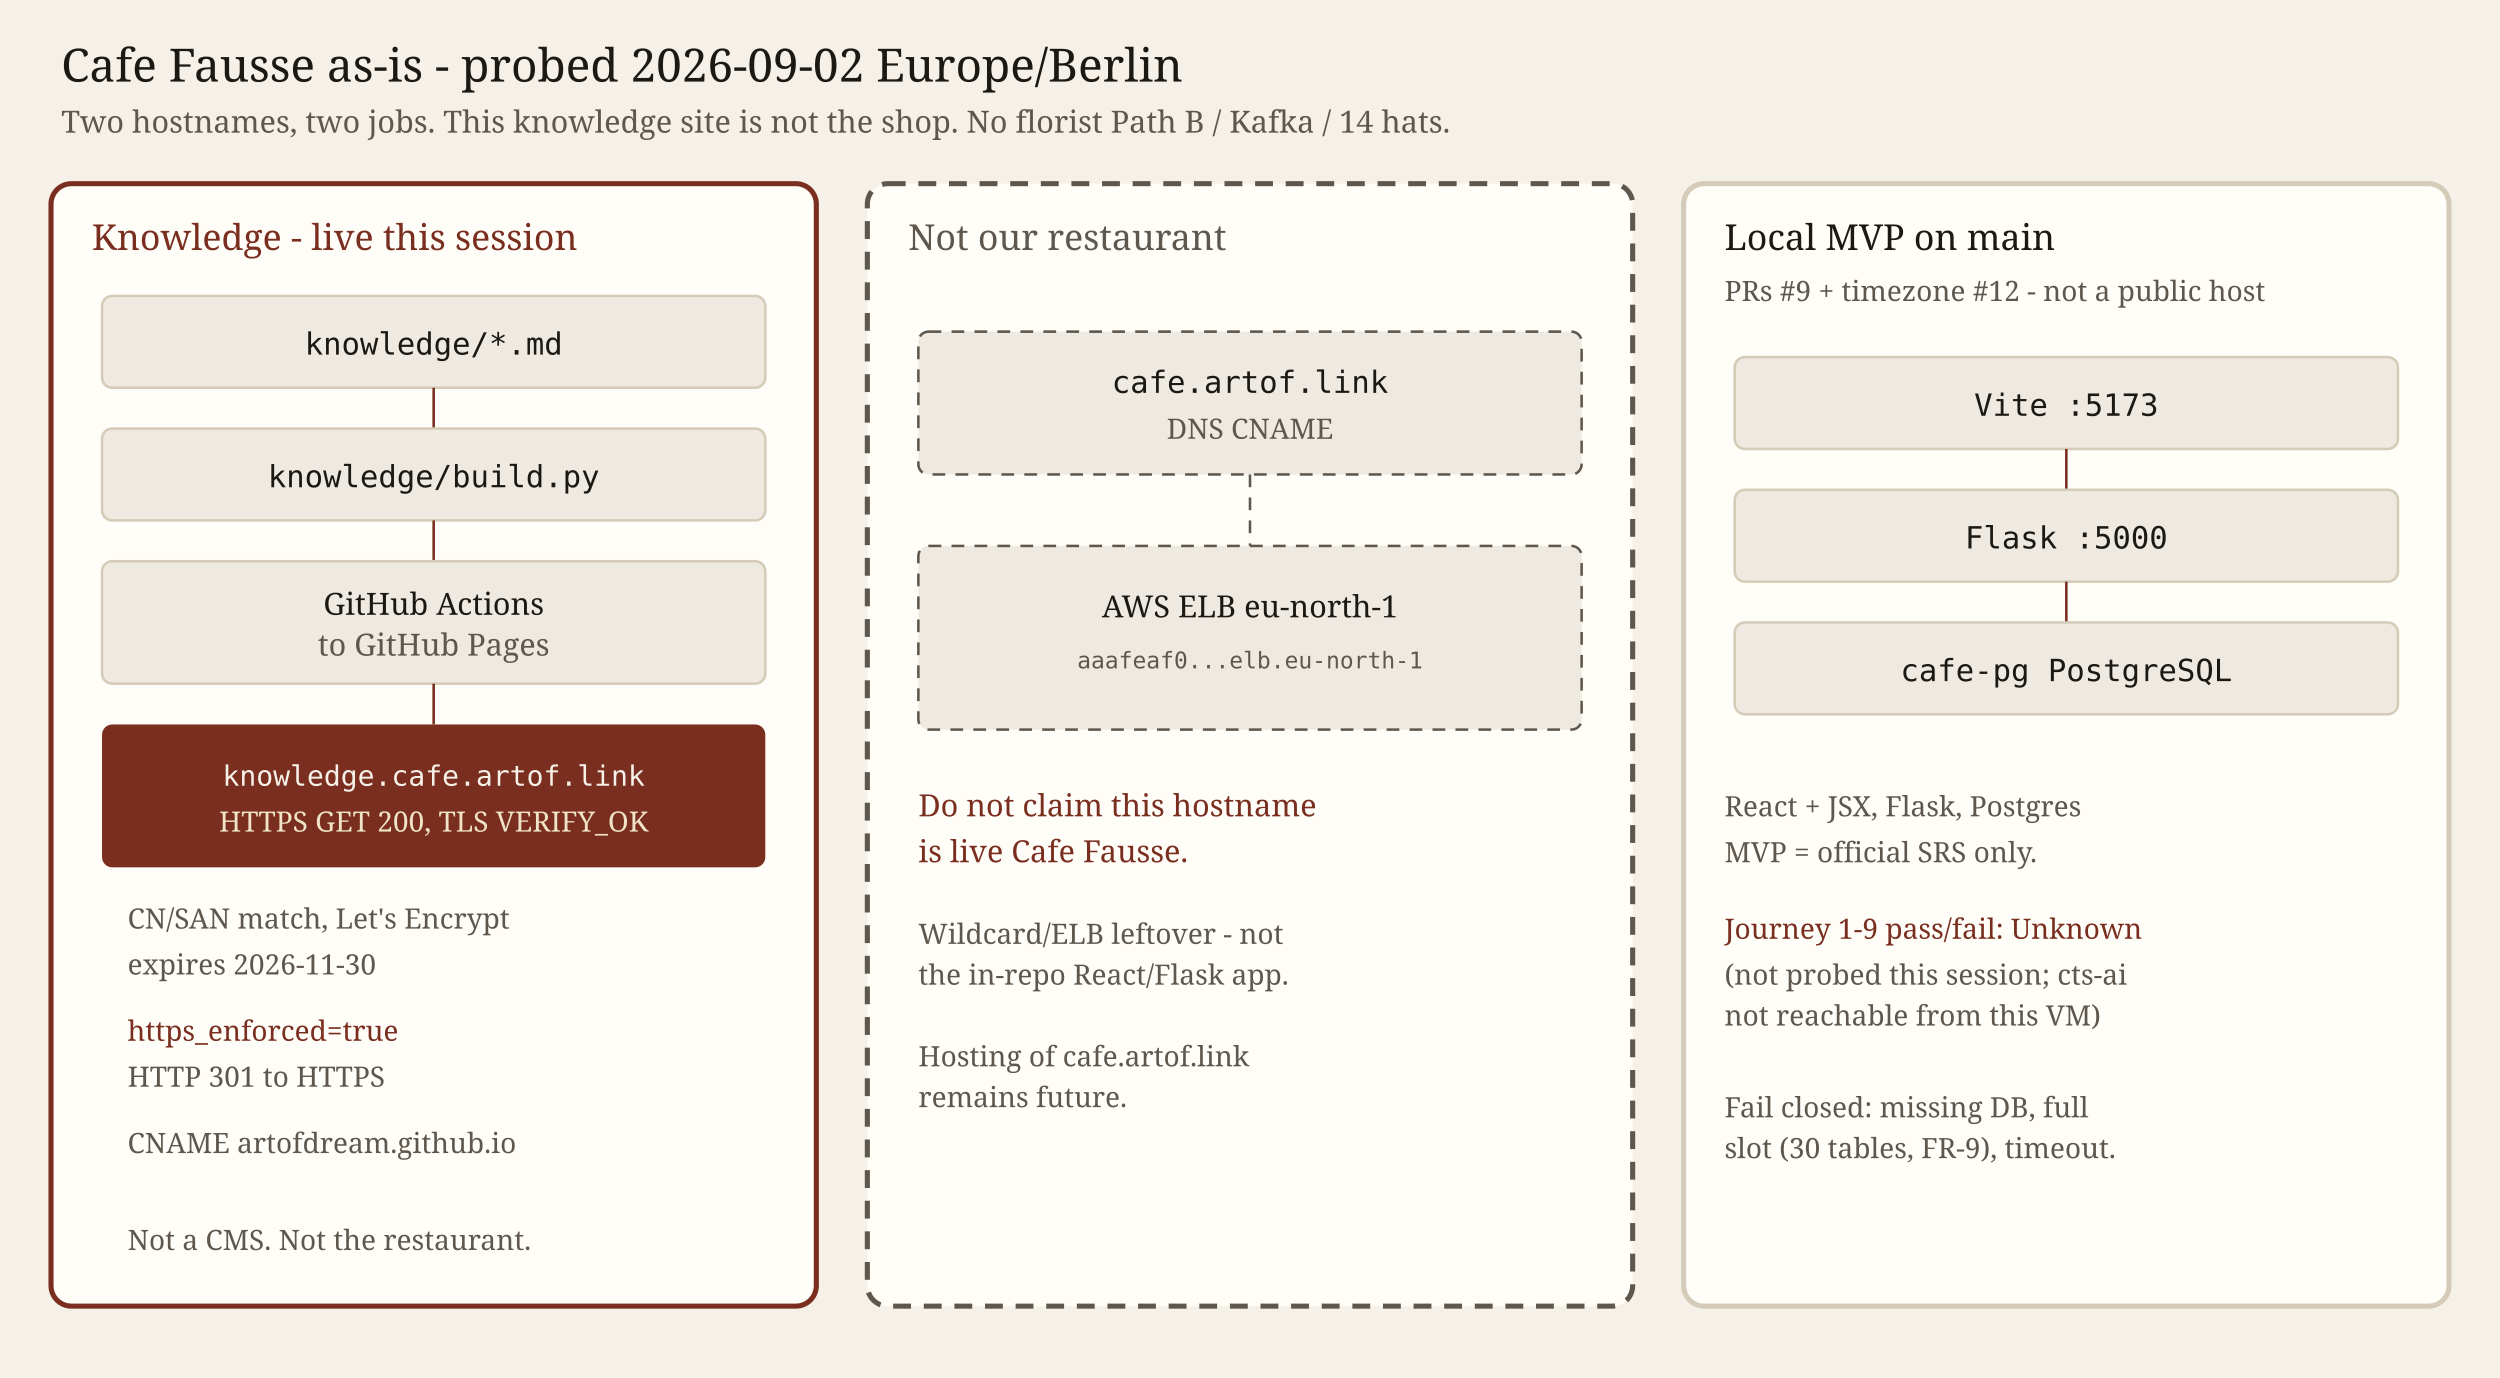
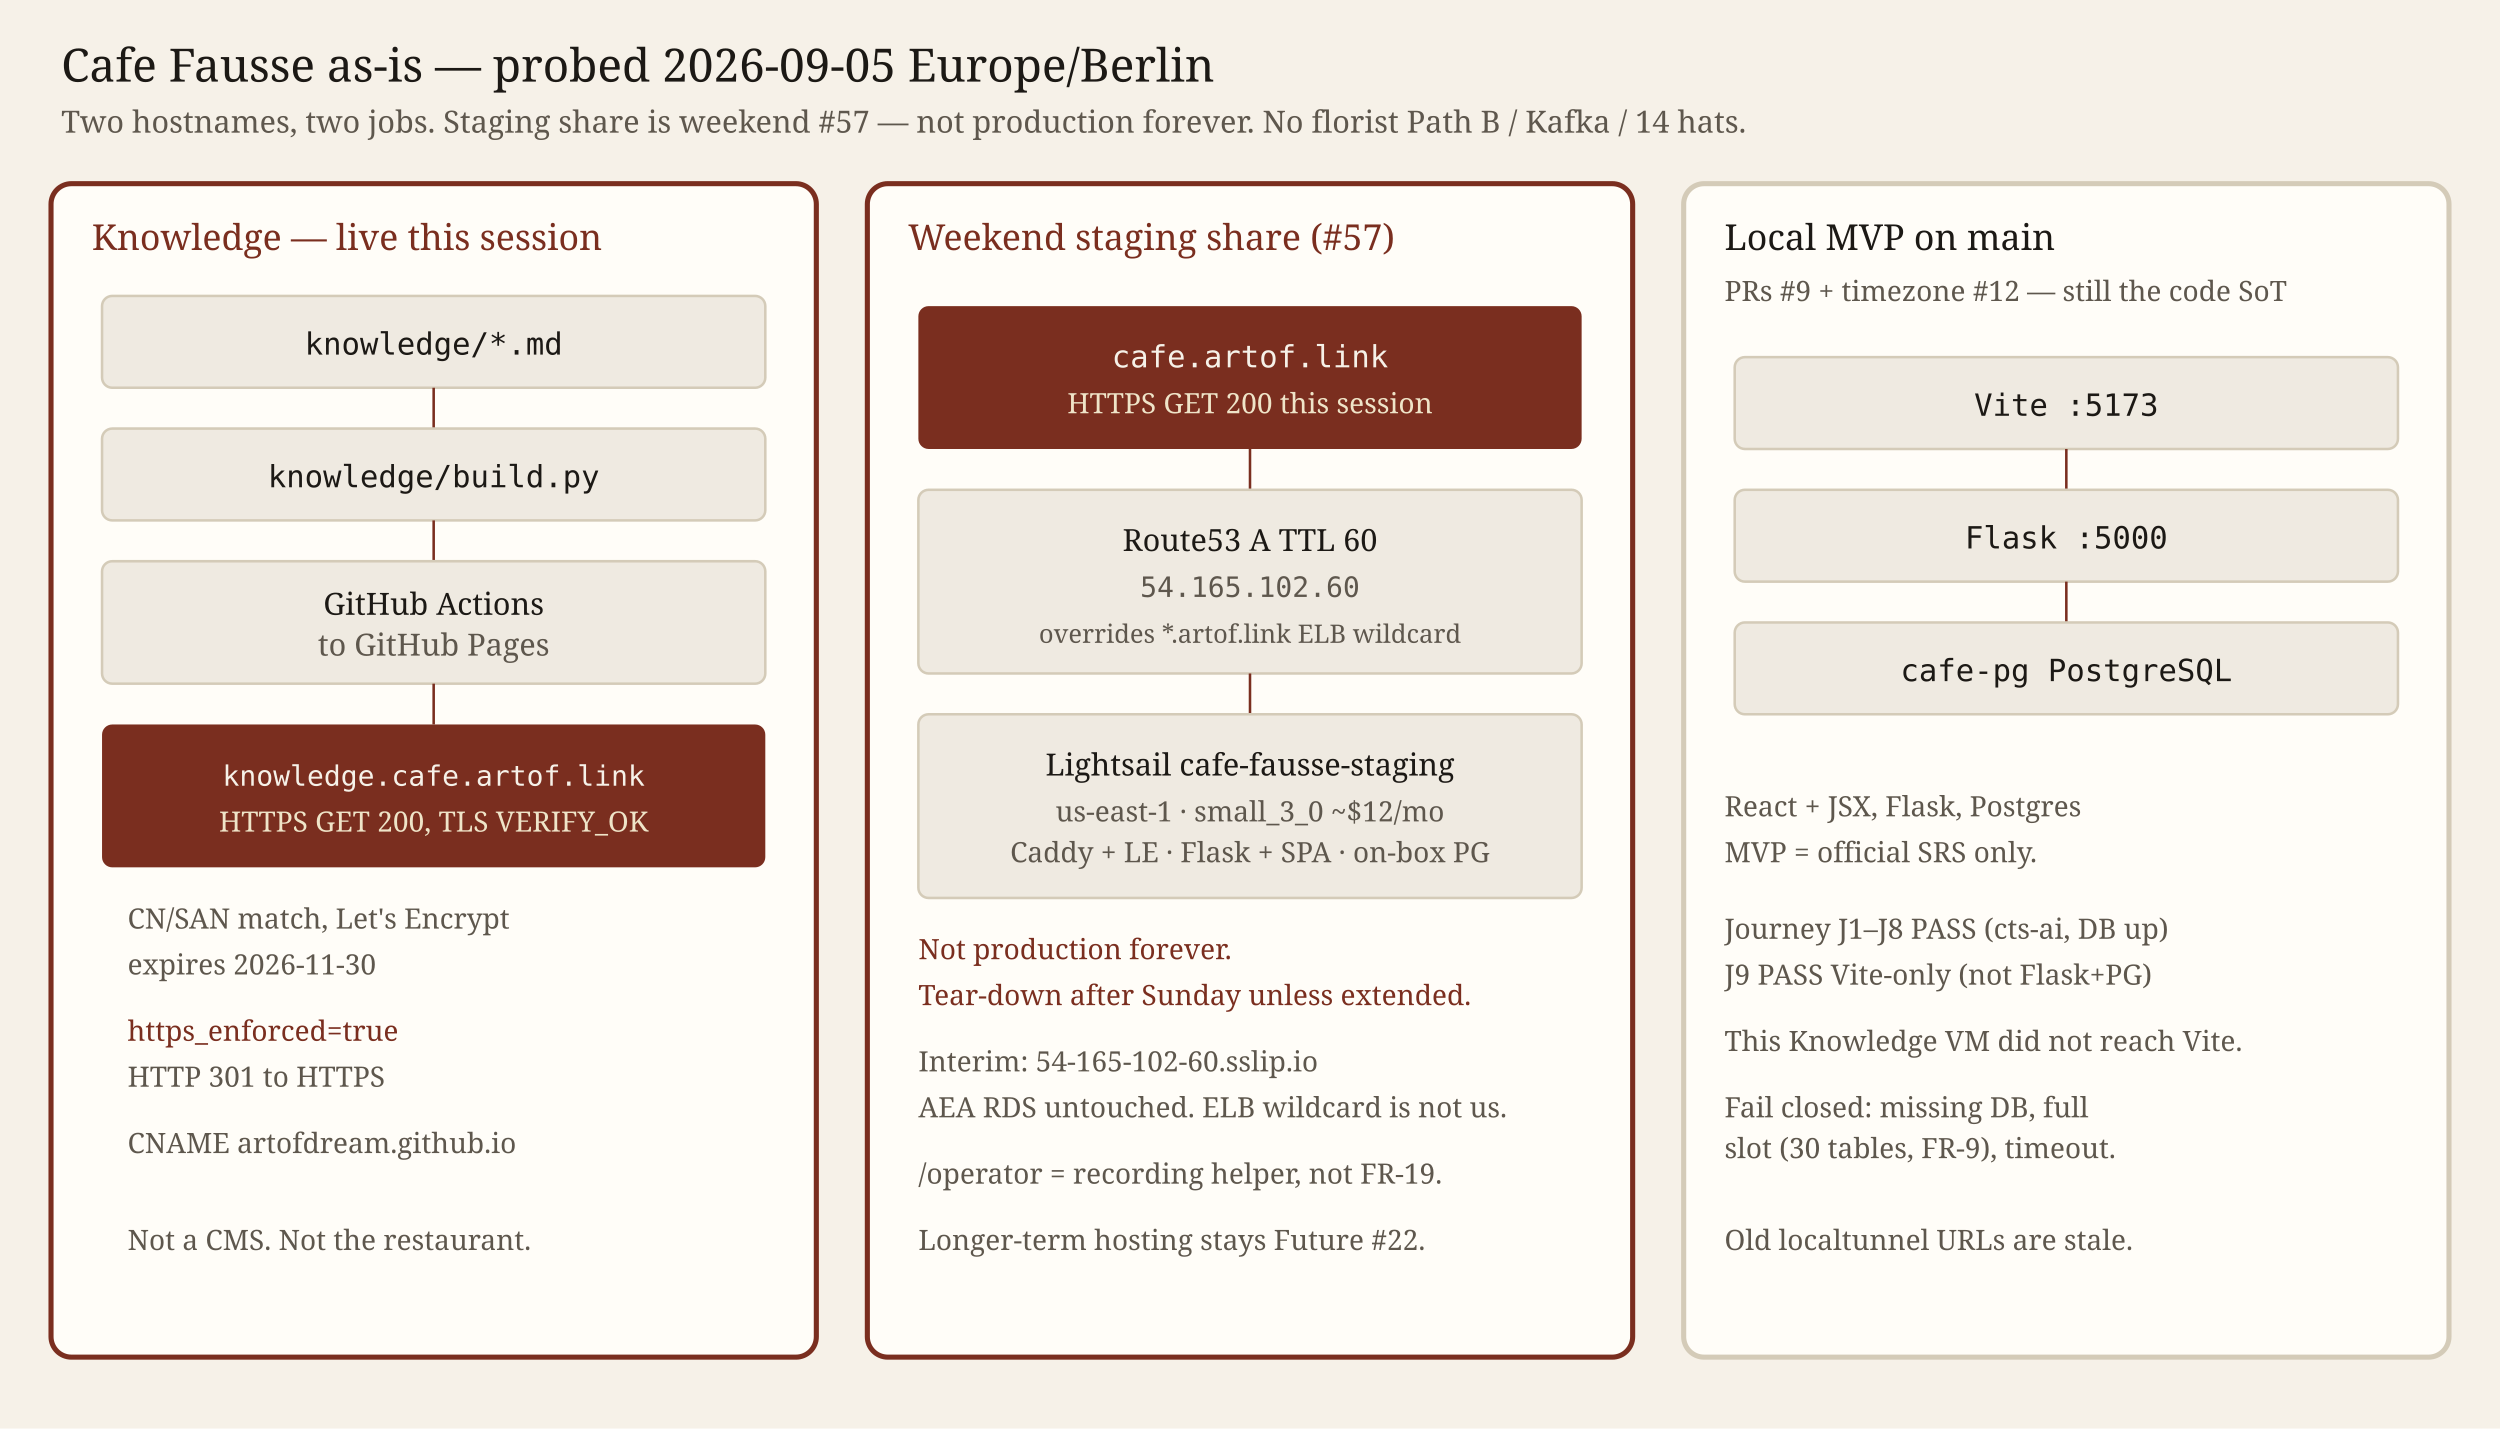
- <svg xmlns="http://www.w3.org/2000/svg" viewBox="0 0 980 540" role="img" aria-labelledby="t1 d1">
-   <rect width="980" height="540" fill="#f6f1e8" />
-   <text x="24" y="32" font-family="Georgia, serif" font-size="18" fill="#1c1915">Cafe Fausse as-is - probed 2026-09-02 Europe/Berlin</text>
-   <text x="24" y="52" font-family="Georgia, serif" font-size="12" fill="#5e574d">Two hostnames, two jobs. This knowledge site is not the shop. No florist Path B / Kafka / 14 hats.</text>
-   <rect x="20" y="72" width="300" height="440" rx="8" fill="#fffdf8" stroke="#7a2e1f" stroke-width="2" />
-   <text x="36" y="98" font-family="Georgia, serif" font-size="14" fill="#7a2e1f">Knowledge - live this session</text>
+ <svg xmlns="http://www.w3.org/2000/svg" viewBox="0 0 980 560" role="img" aria-labelledby="t1 d1">
+   <rect width="980" height="560" fill="#f6f1e8" />
+   <text x="24" y="32" font-family="Georgia, serif" font-size="18" fill="#1c1915">Cafe Fausse as-is — probed 2026-09-05 Europe/Berlin</text>
+   <text x="24" y="52" font-family="Georgia, serif" font-size="12" fill="#5e574d">Two hostnames, two jobs. Staging share is weekend #57 — not production forever. No florist Path B / Kafka / 14 hats.</text>
+   <rect x="20" y="72" width="300" height="460" rx="8" fill="#fffdf8" stroke="#7a2e1f" stroke-width="2" />
+   <text x="36" y="98" font-family="Georgia, serif" font-size="14" fill="#7a2e1f">Knowledge — live this session</text>
  <rect x="40" y="116" width="260" height="36" rx="4" fill="#efeae1" stroke="#d4cbb8" />
  <text x="170" y="139" text-anchor="middle" font-family="ui-monospace, monospace" font-size="12" fill="#1c1915">knowledge/*.md</text>
  <line x1="170" y1="152" x2="170" y2="168" stroke="#7a2e1f" />
  <rect x="40" y="168" width="260" height="36" rx="4" fill="#efeae1" stroke="#d4cbb8" />
  <text x="170" y="191" text-anchor="middle" font-family="ui-monospace, monospace" font-size="12" fill="#1c1915">knowledge/build.py</text>
  <line x1="170" y1="204" x2="170" y2="220" stroke="#7a2e1f" />
  <rect x="40" y="220" width="260" height="48" rx="4" fill="#efeae1" stroke="#d4cbb8" />
  <text x="170" y="241" text-anchor="middle" font-family="Georgia, serif" font-size="12" fill="#1c1915">GitHub Actions</text>
  <text x="170" y="257" text-anchor="middle" font-family="Georgia, serif" font-size="12" fill="#5e574d">to GitHub Pages</text>
  <line x1="170" y1="268" x2="170" y2="284" stroke="#7a2e1f" />
  <rect x="40" y="284" width="260" height="56" rx="4" fill="#7a2e1f" />
  <text x="170" y="308" text-anchor="middle" font-family="ui-monospace, monospace" font-size="11" fill="#f6f1e8">knowledge.cafe.artof.link</text>
  <text x="170" y="326" text-anchor="middle" font-family="Georgia, serif" font-size="11" fill="#efe4c8">HTTPS GET 200, TLS VERIFY_OK</text>
  <text x="50" y="364" font-family="Georgia, serif" font-size="11" fill="#5e574d">CN/SAN match, Let's Encrypt</text>
  <text x="50" y="382" font-family="Georgia, serif" font-size="11" fill="#5e574d">expires 2026-11-30</text>
  <text x="50" y="408" font-family="Georgia, serif" font-size="11" fill="#7a2e1f">https_enforced=true</text>
  <text x="50" y="426" font-family="Georgia, serif" font-size="11" fill="#5e574d">HTTP 301 to HTTPS</text>
  <text x="50" y="452" font-family="Georgia, serif" font-size="11" fill="#5e574d">CNAME artofdream.github.io</text>
  <text x="50" y="490" font-family="Georgia, serif" font-size="11" fill="#5e574d">Not a CMS. Not the restaurant.</text>
-   <rect x="340" y="72" width="300" height="440" rx="8" fill="#fffdf8" stroke="#5e574d" stroke-width="2" stroke-dasharray="7 5" />
-   <text x="356" y="98" font-family="Georgia, serif" font-size="14" fill="#5e574d">Not our restaurant</text>
-   <rect x="360" y="130" width="260" height="56" rx="4" fill="#efeae1" stroke="#5e574d" stroke-dasharray="5 4" />
-   <text x="490" y="154" text-anchor="middle" font-family="ui-monospace, monospace" font-size="12" fill="#1c1915">cafe.artof.link</text>
-   <text x="490" y="172" text-anchor="middle" font-family="Georgia, serif" font-size="11" fill="#5e574d">DNS CNAME</text>
-   <line x1="490" y1="186" x2="490" y2="214" stroke="#5e574d" stroke-dasharray="5 4" />
-   <rect x="360" y="214" width="260" height="72" rx="4" fill="#efeae1" stroke="#5e574d" stroke-dasharray="5 4" />
-   <text x="490" y="242" text-anchor="middle" font-family="Georgia, serif" font-size="12" fill="#1c1915">AWS ELB eu-north-1</text>
-   <text x="490" y="262" text-anchor="middle" font-family="ui-monospace, monospace" font-size="9" fill="#5e574d">aaafeaf0...elb.eu-north-1</text>
-   <text x="360" y="320" font-family="Georgia, serif" font-size="12" fill="#7a2e1f">Do not claim this hostname</text>
-   <text x="360" y="338" font-family="Georgia, serif" font-size="12" fill="#7a2e1f">is live Cafe Fausse.</text>
-   <text x="360" y="370" font-family="Georgia, serif" font-size="11" fill="#5e574d">Wildcard/ELB leftover - not</text>
-   <text x="360" y="386" font-family="Georgia, serif" font-size="11" fill="#5e574d">the in-repo React/Flask app.</text>
-   <text x="360" y="418" font-family="Georgia, serif" font-size="11" fill="#5e574d">Hosting of cafe.artof.link</text>
-   <text x="360" y="434" font-family="Georgia, serif" font-size="11" fill="#5e574d">remains future.</text>
-   <rect x="660" y="72" width="300" height="440" rx="8" fill="#fffdf8" stroke="#d4cbb8" stroke-width="2" />
+   <rect x="340" y="72" width="300" height="460" rx="8" fill="#fffdf8" stroke="#7a2e1f" stroke-width="2" />
+   <text x="356" y="98" font-family="Georgia, serif" font-size="14" fill="#7a2e1f">Weekend staging share (#57)</text>
+   <rect x="360" y="120" width="260" height="56" rx="4" fill="#7a2e1f" />
+   <text x="490" y="144" text-anchor="middle" font-family="ui-monospace, monospace" font-size="12" fill="#f6f1e8">cafe.artof.link</text>
+   <text x="490" y="162" text-anchor="middle" font-family="Georgia, serif" font-size="11" fill="#efe4c8">HTTPS GET 200 this session</text>
+   <line x1="490" y1="176" x2="490" y2="192" stroke="#7a2e1f" />
+   <rect x="360" y="192" width="260" height="72" rx="4" fill="#efeae1" stroke="#d4cbb8" />
+   <text x="490" y="216" text-anchor="middle" font-family="Georgia, serif" font-size="12" fill="#1c1915">Route53 A TTL 60</text>
+   <text x="490" y="234" text-anchor="middle" font-family="ui-monospace, monospace" font-size="11" fill="#5e574d">54.165.102.60</text>
+   <text x="490" y="252" text-anchor="middle" font-family="Georgia, serif" font-size="10" fill="#5e574d">overrides *.artof.link ELB wildcard</text>
+   <line x1="490" y1="264" x2="490" y2="280" stroke="#7a2e1f" />
+   <rect x="360" y="280" width="260" height="72" rx="4" fill="#efeae1" stroke="#d4cbb8" />
+   <text x="490" y="304" text-anchor="middle" font-family="Georgia, serif" font-size="12" fill="#1c1915">Lightsail cafe-fausse-staging</text>
+   <text x="490" y="322" text-anchor="middle" font-family="Georgia, serif" font-size="11" fill="#5e574d">us-east-1 · small_3_0 ~$12/mo</text>
+   <text x="490" y="338" text-anchor="middle" font-family="Georgia, serif" font-size="11" fill="#5e574d">Caddy + LE · Flask + SPA · on-box PG</text>
+   <text x="360" y="376" font-family="Georgia, serif" font-size="11" fill="#7a2e1f">Not production forever.</text>
+   <text x="360" y="394" font-family="Georgia, serif" font-size="11" fill="#7a2e1f">Tear-down after Sunday unless extended.</text>
+   <text x="360" y="420" font-family="Georgia, serif" font-size="11" fill="#5e574d">Interim: 54-165-102-60.sslip.io</text>
+   <text x="360" y="438" font-family="Georgia, serif" font-size="11" fill="#5e574d">AEA RDS untouched. ELB wildcard is not us.</text>
+   <text x="360" y="464" font-family="Georgia, serif" font-size="11" fill="#5e574d">/operator = recording helper, not FR-19.</text>
+   <text x="360" y="490" font-family="Georgia, serif" font-size="11" fill="#5e574d">Longer-term hosting stays Future #22.</text>
+   <rect x="660" y="72" width="300" height="460" rx="8" fill="#fffdf8" stroke="#d4cbb8" stroke-width="2" />
  <text x="676" y="98" font-family="Georgia, serif" font-size="14" fill="#1c1915">Local MVP on main</text>
-   <text x="676" y="118" font-family="Georgia, serif" font-size="11" fill="#5e574d">PRs #9 + timezone #12 - not a public host</text>
+   <text x="676" y="118" font-family="Georgia, serif" font-size="11" fill="#5e574d">PRs #9 + timezone #12 — still the code SoT</text>
  <rect x="680" y="140" width="260" height="36" rx="4" fill="#efeae1" stroke="#d4cbb8" />
  <text x="810" y="163" text-anchor="middle" font-family="ui-monospace, monospace" font-size="12" fill="#1c1915">Vite :5173</text>
  <line x1="810" y1="176" x2="810" y2="192" stroke="#7a2e1f" />
  <rect x="680" y="192" width="260" height="36" rx="4" fill="#efeae1" stroke="#d4cbb8" />
  <text x="810" y="215" text-anchor="middle" font-family="ui-monospace, monospace" font-size="12" fill="#1c1915">Flask :5000</text>
  <line x1="810" y1="228" x2="810" y2="244" stroke="#7a2e1f" />
  <rect x="680" y="244" width="260" height="36" rx="4" fill="#efeae1" stroke="#d4cbb8" />
  <text x="810" y="267" text-anchor="middle" font-family="ui-monospace, monospace" font-size="12" fill="#1c1915">cafe-pg PostgreSQL</text>
  <text x="676" y="320" font-family="Georgia, serif" font-size="11" fill="#5e574d">React + JSX, Flask, Postgres</text>
  <text x="676" y="338" font-family="Georgia, serif" font-size="11" fill="#5e574d">MVP = official SRS only.</text>
-   <text x="676" y="368" font-family="Georgia, serif" font-size="11" fill="#7a2e1f">Journey 1-9 pass/fail: Unknown</text>
-   <text x="676" y="386" font-family="Georgia, serif" font-size="11" fill="#5e574d">(not probed this session; cts-ai</text>
-   <text x="676" y="402" font-family="Georgia, serif" font-size="11" fill="#5e574d">not reachable from this VM)</text>
+   <text x="676" y="368" font-family="Georgia, serif" font-size="11" fill="#5e574d">Journey J1–J8 PASS (cts-ai, DB up)</text>
+   <text x="676" y="386" font-family="Georgia, serif" font-size="11" fill="#5e574d">J9 PASS Vite-only (not Flask+PG)</text>
+   <text x="676" y="412" font-family="Georgia, serif" font-size="11" fill="#5e574d">This Knowledge VM did not reach Vite.</text>
  <text x="676" y="438" font-family="Georgia, serif" font-size="11" fill="#5e574d">Fail closed: missing DB, full</text>
  <text x="676" y="454" font-family="Georgia, serif" font-size="11" fill="#5e574d">slot (30 tables, FR-9), timeout.</text>
+   <text x="676" y="490" font-family="Georgia, serif" font-size="11" fill="#5e574d">Old localtunnel URLs are stale.</text>
</svg>
